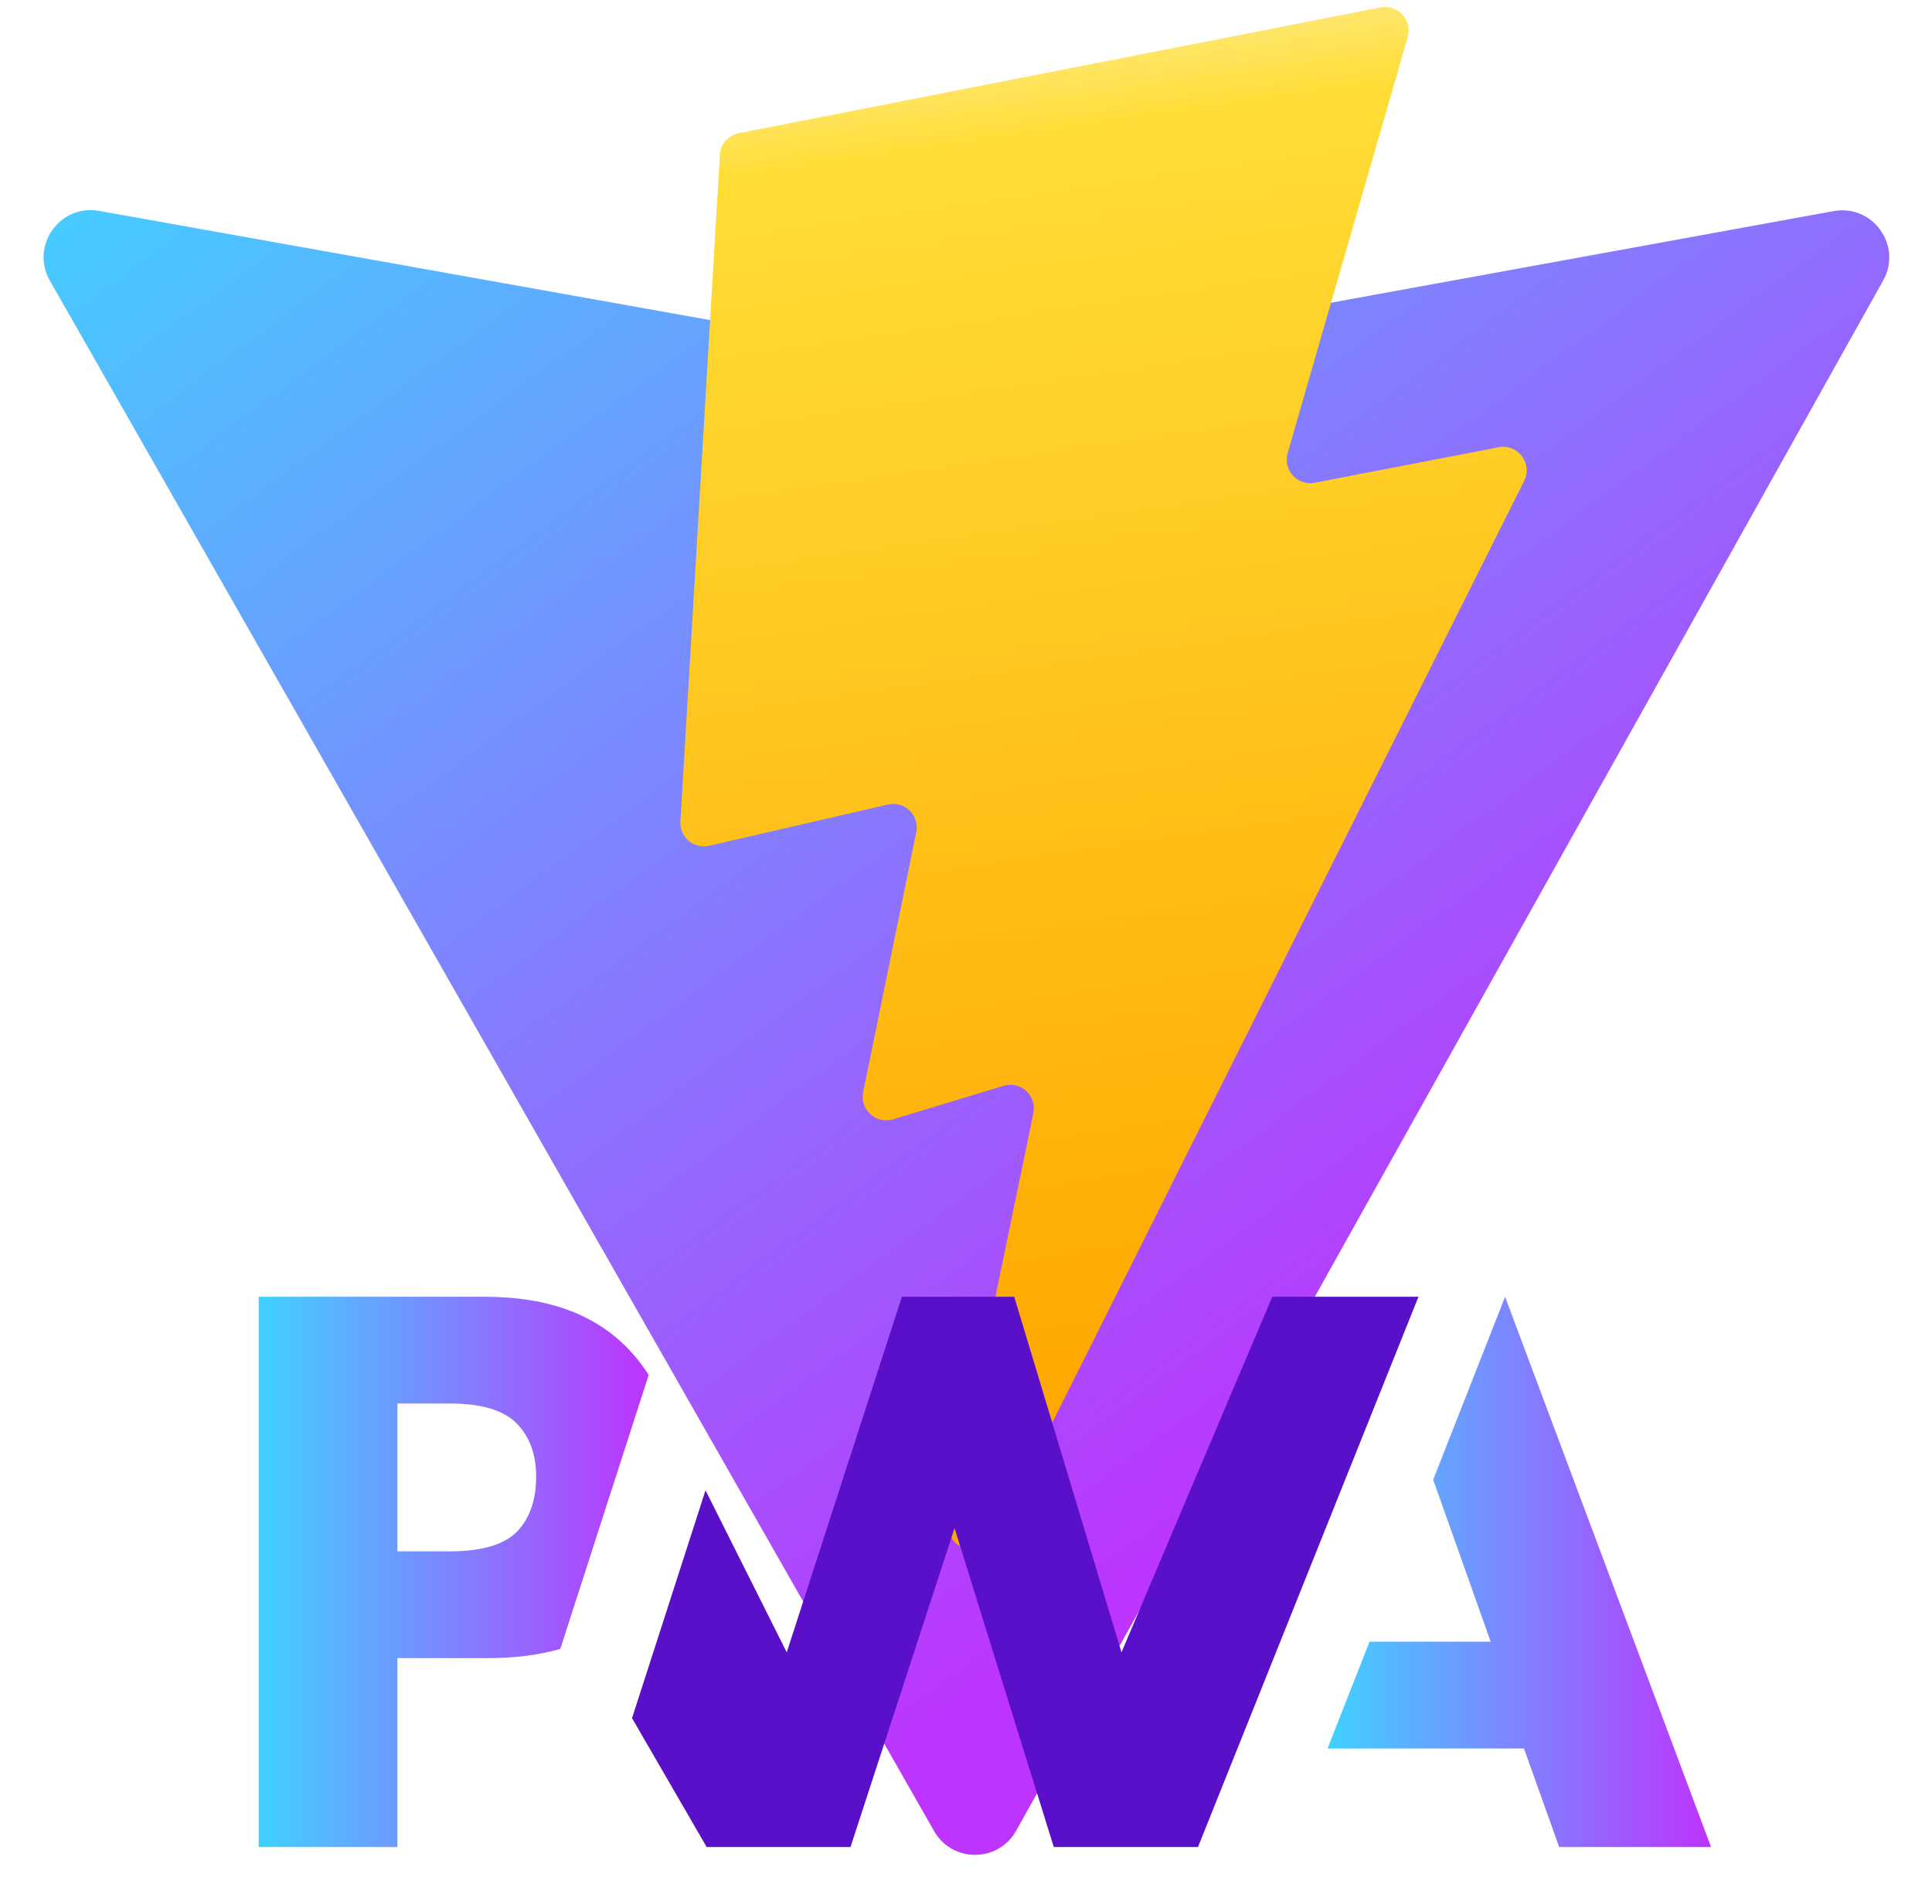
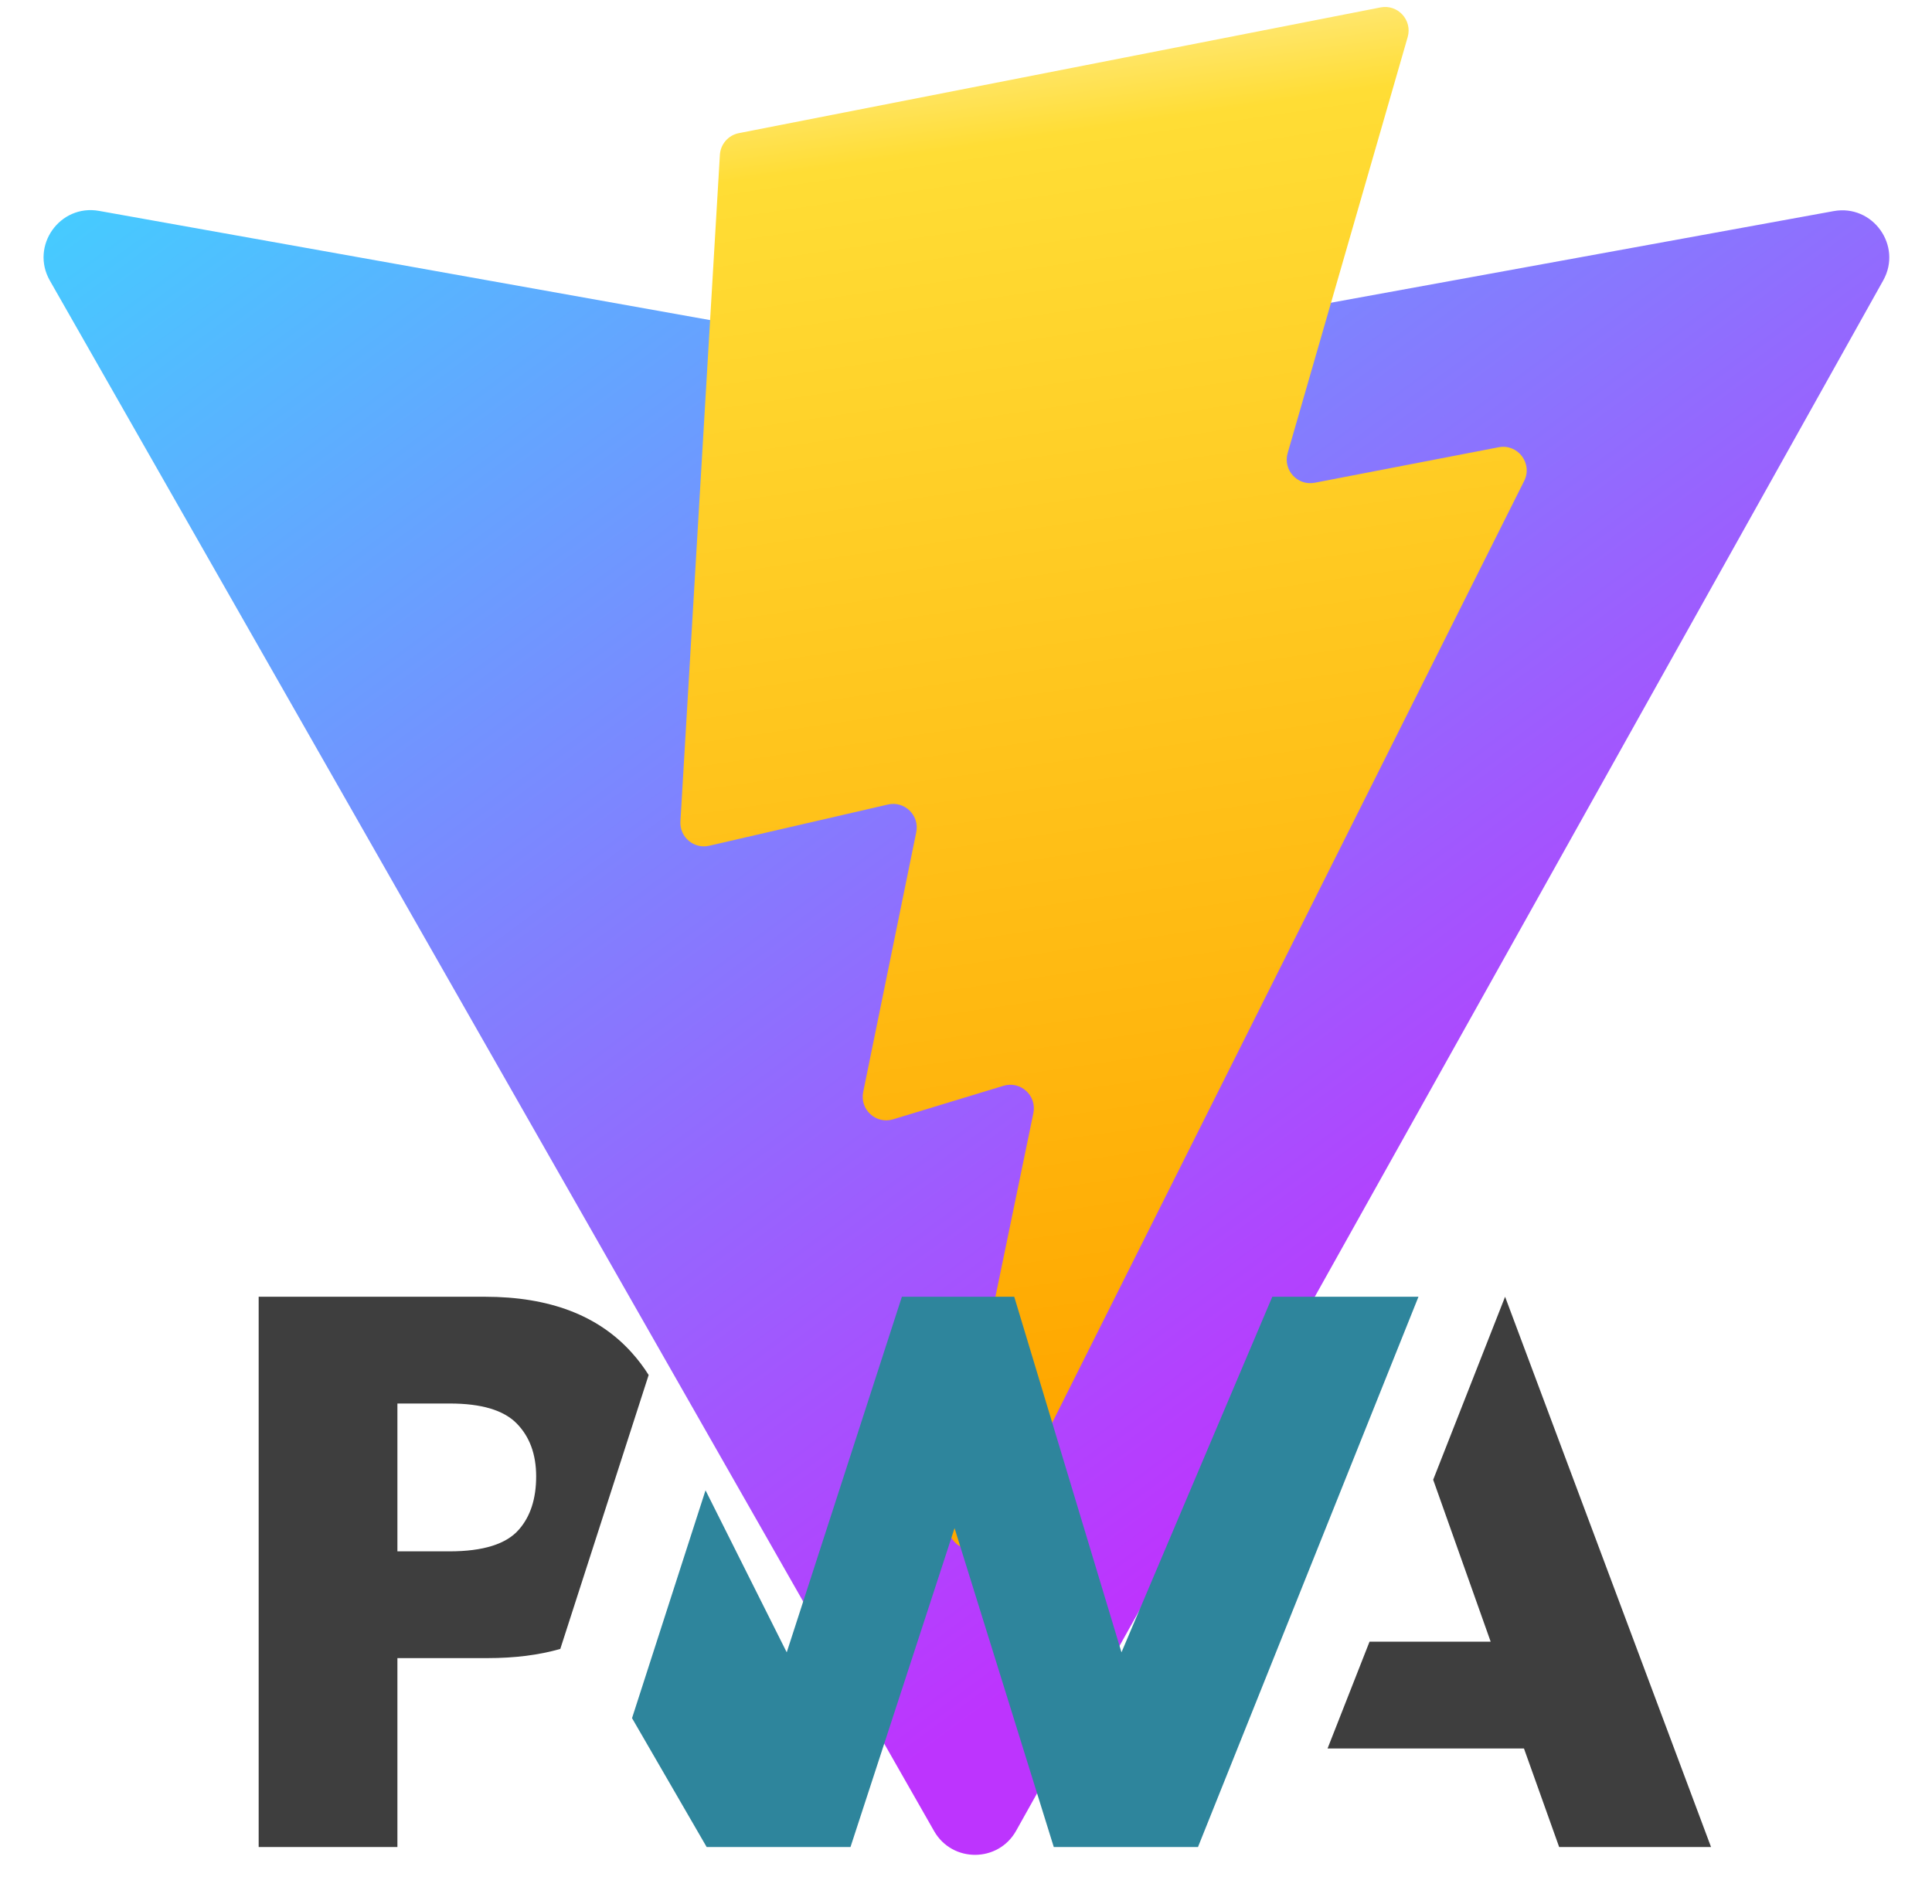
- <svg xmlns="http://www.w3.org/2000/svg" xmlns:xlink="http://www.w3.org/1999/xlink" width="410" height="404" viewBox="0 0 410 404" fill="none" version="1.1" id="svg20">
+ <svg xmlns="http://www.w3.org/2000/svg" width="410" height="404" viewBox="0 0 410 404" fill="none" version="1.1" id="svg20">
  <path d="M399.641 59.525L215.643 388.545C211.844 395.338 202.084 395.378 198.228 388.618L10.582 59.556C6.381 52.19 12.68 43.267 21.028 44.759L205.223 77.682C206.398 77.892 207.601 77.89 208.776 77.676L389.119 44.806C397.439 43.289 403.768 52.143 399.641 59.525Z" fill="url(#paint0_linear)" id="path2" />
  <defs id="defs18">
    <linearGradient id="paint0_linear" x1="6" y1="33" x2="235" y2="344" gradientUnits="userSpaceOnUse">
      <stop stop-color="#41D1FF" id="stop6" />
      <stop offset="1" stop-color="#BD34FE" id="stop8" />
    </linearGradient>
    <linearGradient id="paint1_linear" x1="194.651" y1="8.818" x2="236.076" y2="292.989" gradientUnits="userSpaceOnUse">
      <stop stop-color="#FFEA83" id="stop11" />
      <stop offset="0.083" stop-color="#FFDD35" id="stop13" />
      <stop offset="1" stop-color="#FFA800" id="stop15" />
    </linearGradient>
-     <linearGradient xlink:href="#paint0_linear" id="linearGradient874" x1="1436.62" y1="367.467" x2="1952" y2="367.467" gradientUnits="userSpaceOnUse" />
-     <linearGradient xlink:href="#paint0_linear" id="linearGradient882" x1="-3.8147e-06" y1="367.467" x2="524.148" y2="367.467" gradientUnits="userSpaceOnUse" />
  </defs>
  <path d="M292.965 1.574L156.801 28.255C154.563 28.694 152.906 30.59 152.771 32.866L144.395 174.33C144.198 177.662 147.258 180.248 150.51 179.498L188.42 170.749C191.967 169.931 195.172 173.055 194.443 176.622L183.18 231.775C182.422 235.487 185.907 238.661 189.532 237.56L212.947 230.446C216.577 229.344 220.065 232.527 219.297 236.242L201.398 322.875C200.278 328.294 207.486 331.249 210.492 326.603L212.5 323.5L323.454 102.072C325.312 98.365 322.108 94.137 318.036 94.923L279.014 102.454C275.347 103.161 272.227 99.746 273.262 96.158L298.731 7.867C299.767 4.273 296.636 0.855 292.965 1.574Z" fill="url(#paint1_linear)" id="path4" />
  <g id="layer1">
    <g id="g8" transform="matrix(0.1578966,0,0,0.1589033,54.89293,275.2164)">
-       <path fill="#3d3d3d" fill-opacity="1" stroke-width="0.2" stroke-linejoin="round" d="m 1436.62,603.304 56.39,-142.599 h 162.82 L 1578.56,244.39 1675.2,5.28336e-4 1952,734.933 h -204.13 l -47.3,-131.629 z" id="path2-1" style="fill:url(#linearGradient874);fill-opacity:1" />
-       <path fill="#5a0fc8" fill-opacity="1" stroke-width="0.2" stroke-linejoin="round" d="M 1262.47,734.935 1558.79,0.002 1362.34,0.003 1159.64,474.933 1015.5,0.004 H 864.499 L 709.731,474.933 600.585,258.517 501.812,562.819 602.096,734.935 h 193.331 l 139.857,-425.91 133.346,425.91 z" id="path4-4" />
-       <path fill="#3d3d3d" fill-opacity="1" stroke-width="0.2" stroke-linejoin="round" d="m 186.476,482.643 h 121.003 c 36.654,0 69.293,-4.091 97.917,-12.273 l 31.293,-96.408 87.459,-269.446 C 517.484,93.954 509.876,83.967 501.324,74.557 456.419,24.852 390.719,4.06265e-4 304.222,4.06265e-4 H -3.8147e-6 V 734.933 H 186.476 Z M 346.642,169.079 c 17.54,17.653 26.309,41.276 26.309,70.871 0,29.822 -7.713,53.474 -23.138,70.956 -16.91,19.425 -48.047,29.137 -93.409,29.137 H 186.476 V 142.598 h 70.442 c 42.277,0 72.185,8.827 89.724,26.481 z" id="path6" style="fill:url(#linearGradient882);fill-opacity:1" />
+       <path fill="#3d3d3d" fill-opacity="1" stroke-width="0.2" stroke-linejoin="round" d="m 1436.62,603.304 56.39,-142.599 h 162.82 L 1578.56,244.39 1675.2,5.28336e-4 1952,734.933 h -204.13 l -47.3,-131.629 z" id="path2-1" style="fill:#3e3e3e;fill-opacity:1" />
+       <path fill="#5a0fc8" fill-opacity="1" stroke-width="0.2" stroke-linejoin="round" d="M 1262.47,734.935 1558.79,0.002 1362.34,0.003 1159.64,474.933 1015.5,0.004 H 864.499 L 709.731,474.933 600.585,258.517 501.812,562.819 602.096,734.935 h 193.331 l 139.857,-425.91 133.346,425.91 z" id="path4-4" style="fill:#2e859c;fill-opacity:1" />
+       <path fill="#3d3d3d" fill-opacity="1" stroke-width="0.2" stroke-linejoin="round" d="m 186.476,482.643 h 121.003 c 36.654,0 69.293,-4.091 97.917,-12.273 l 31.293,-96.408 87.459,-269.446 C 517.484,93.954 509.876,83.967 501.324,74.557 456.419,24.852 390.719,4.06265e-4 304.222,4.06265e-4 H -3.8147e-6 V 734.933 H 186.476 Z M 346.642,169.079 c 17.54,17.653 26.309,41.276 26.309,70.871 0,29.822 -7.713,53.474 -23.138,70.956 -16.91,19.425 -48.047,29.137 -93.409,29.137 H 186.476 V 142.598 h 70.442 c 42.277,0 72.185,8.827 89.724,26.481 z" id="path6" style="fill:#3e3e3e;fill-opacity:1" />
    </g>
  </g>
</svg>
